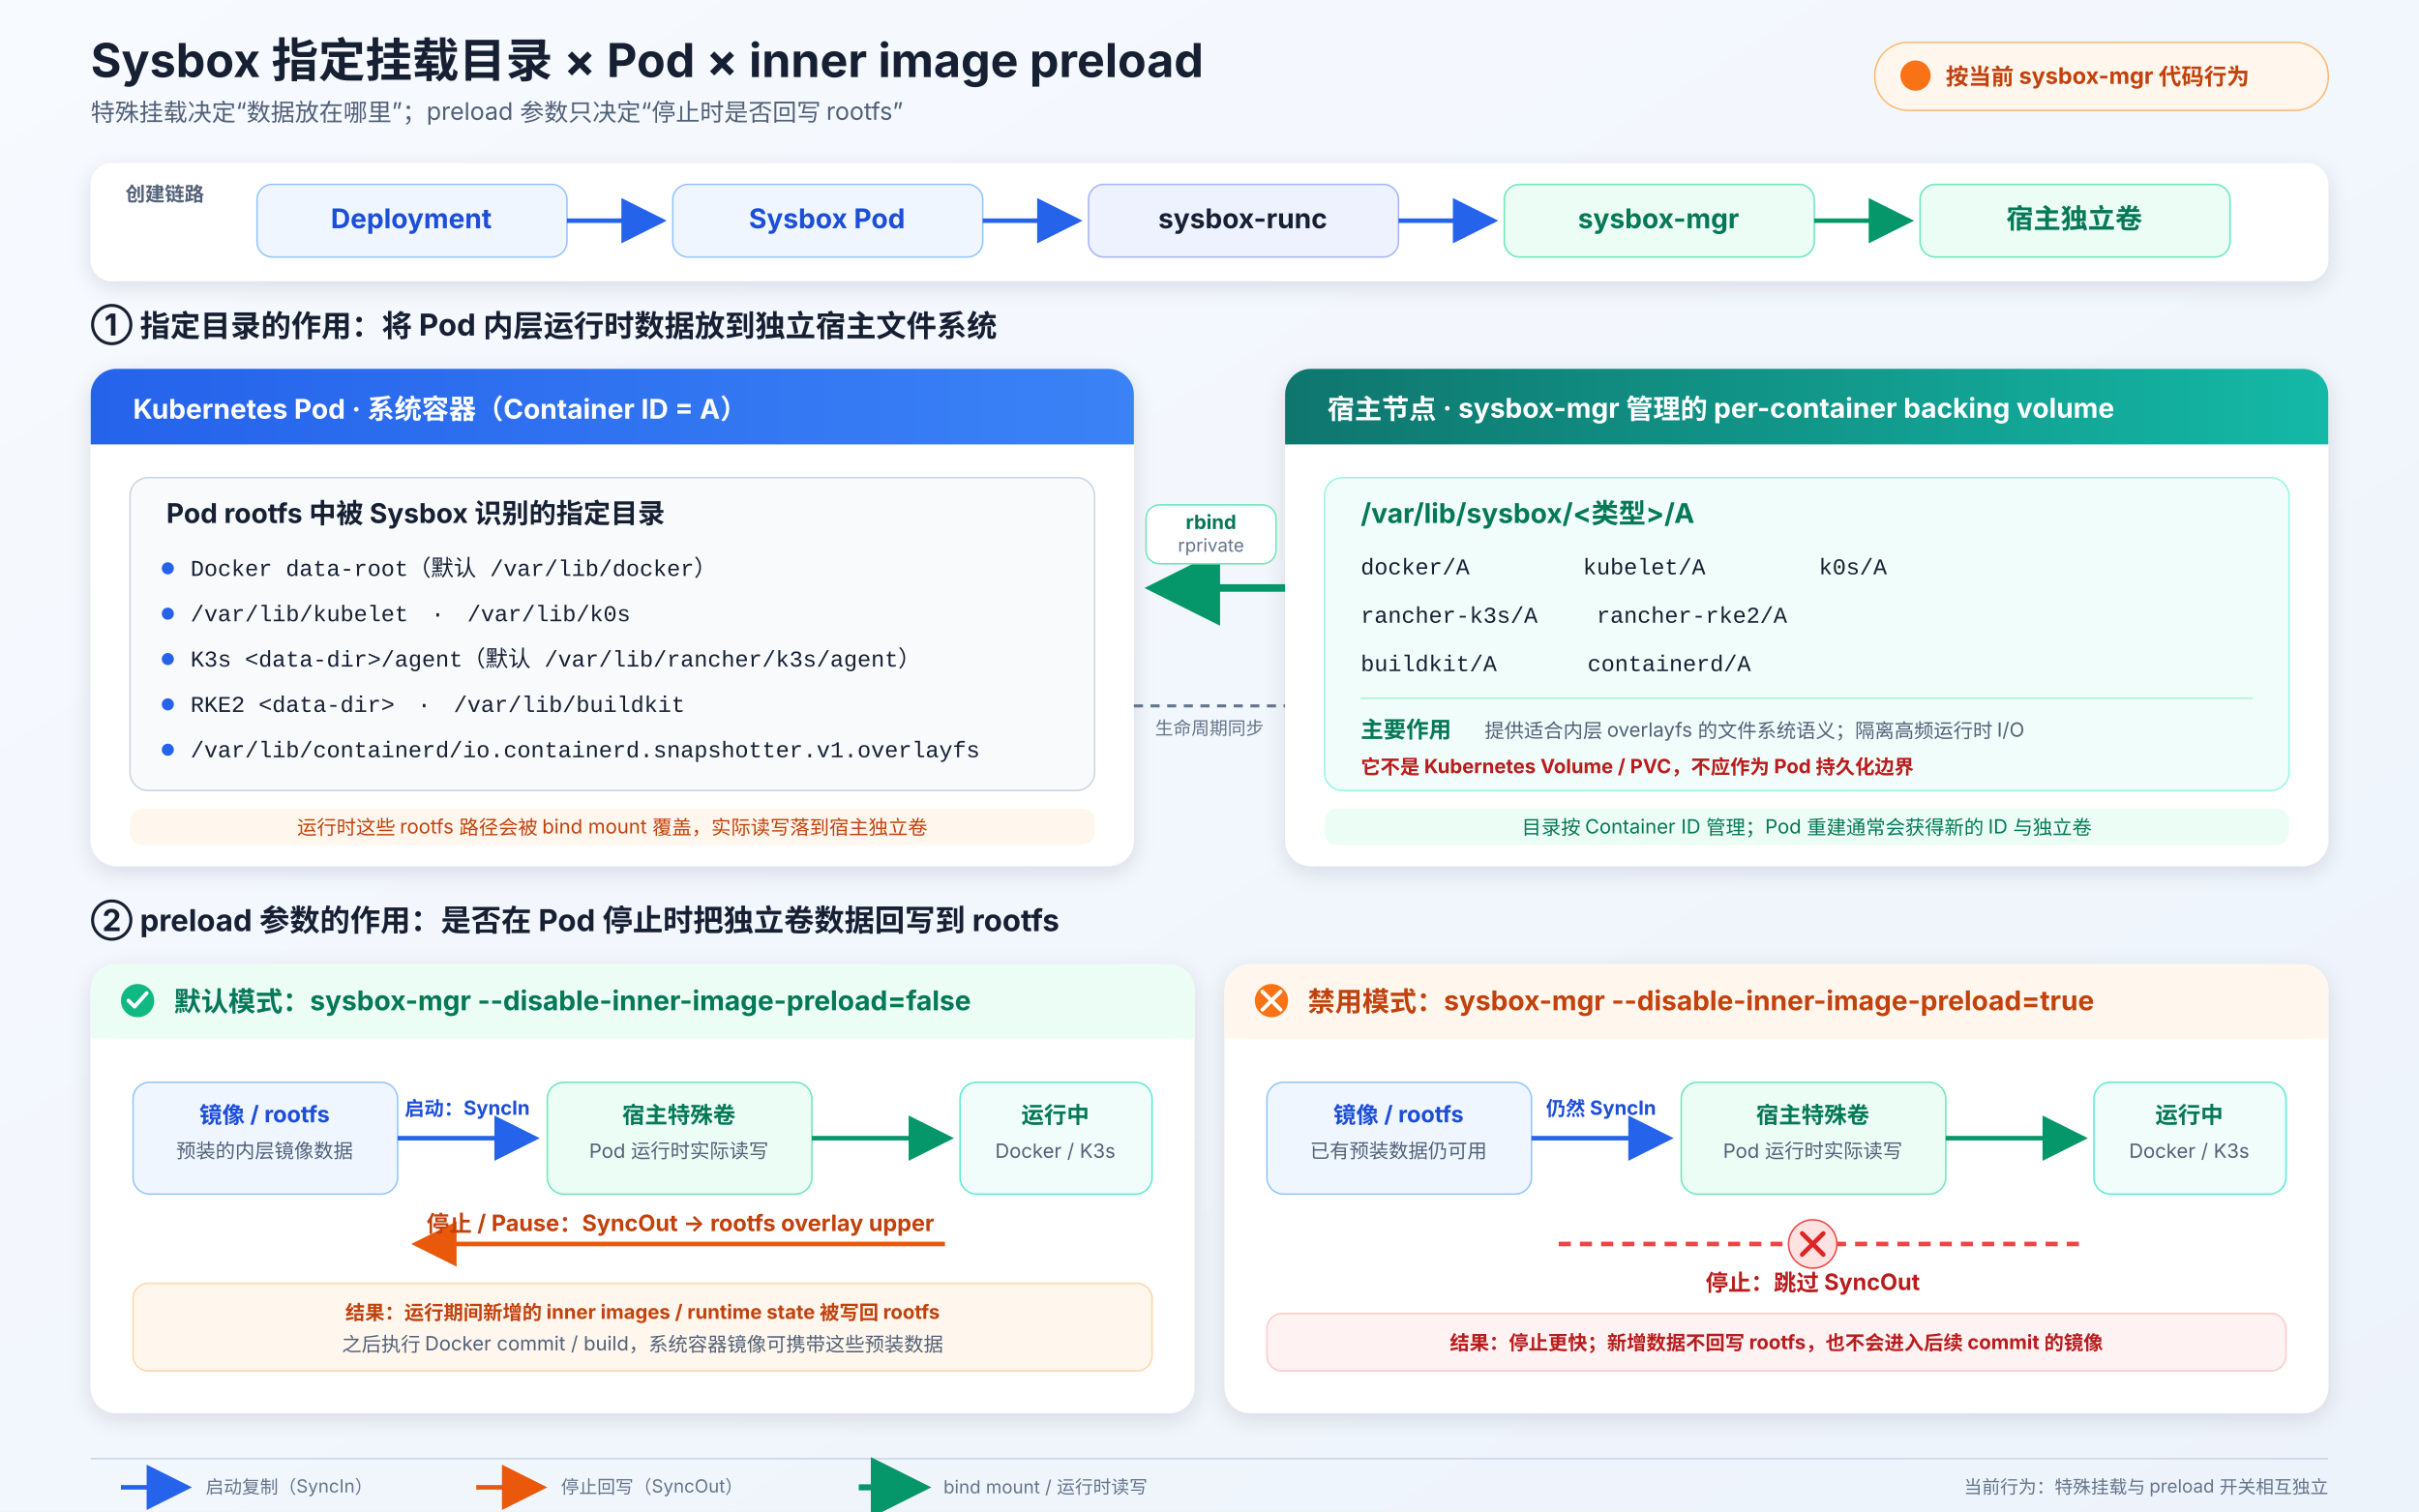
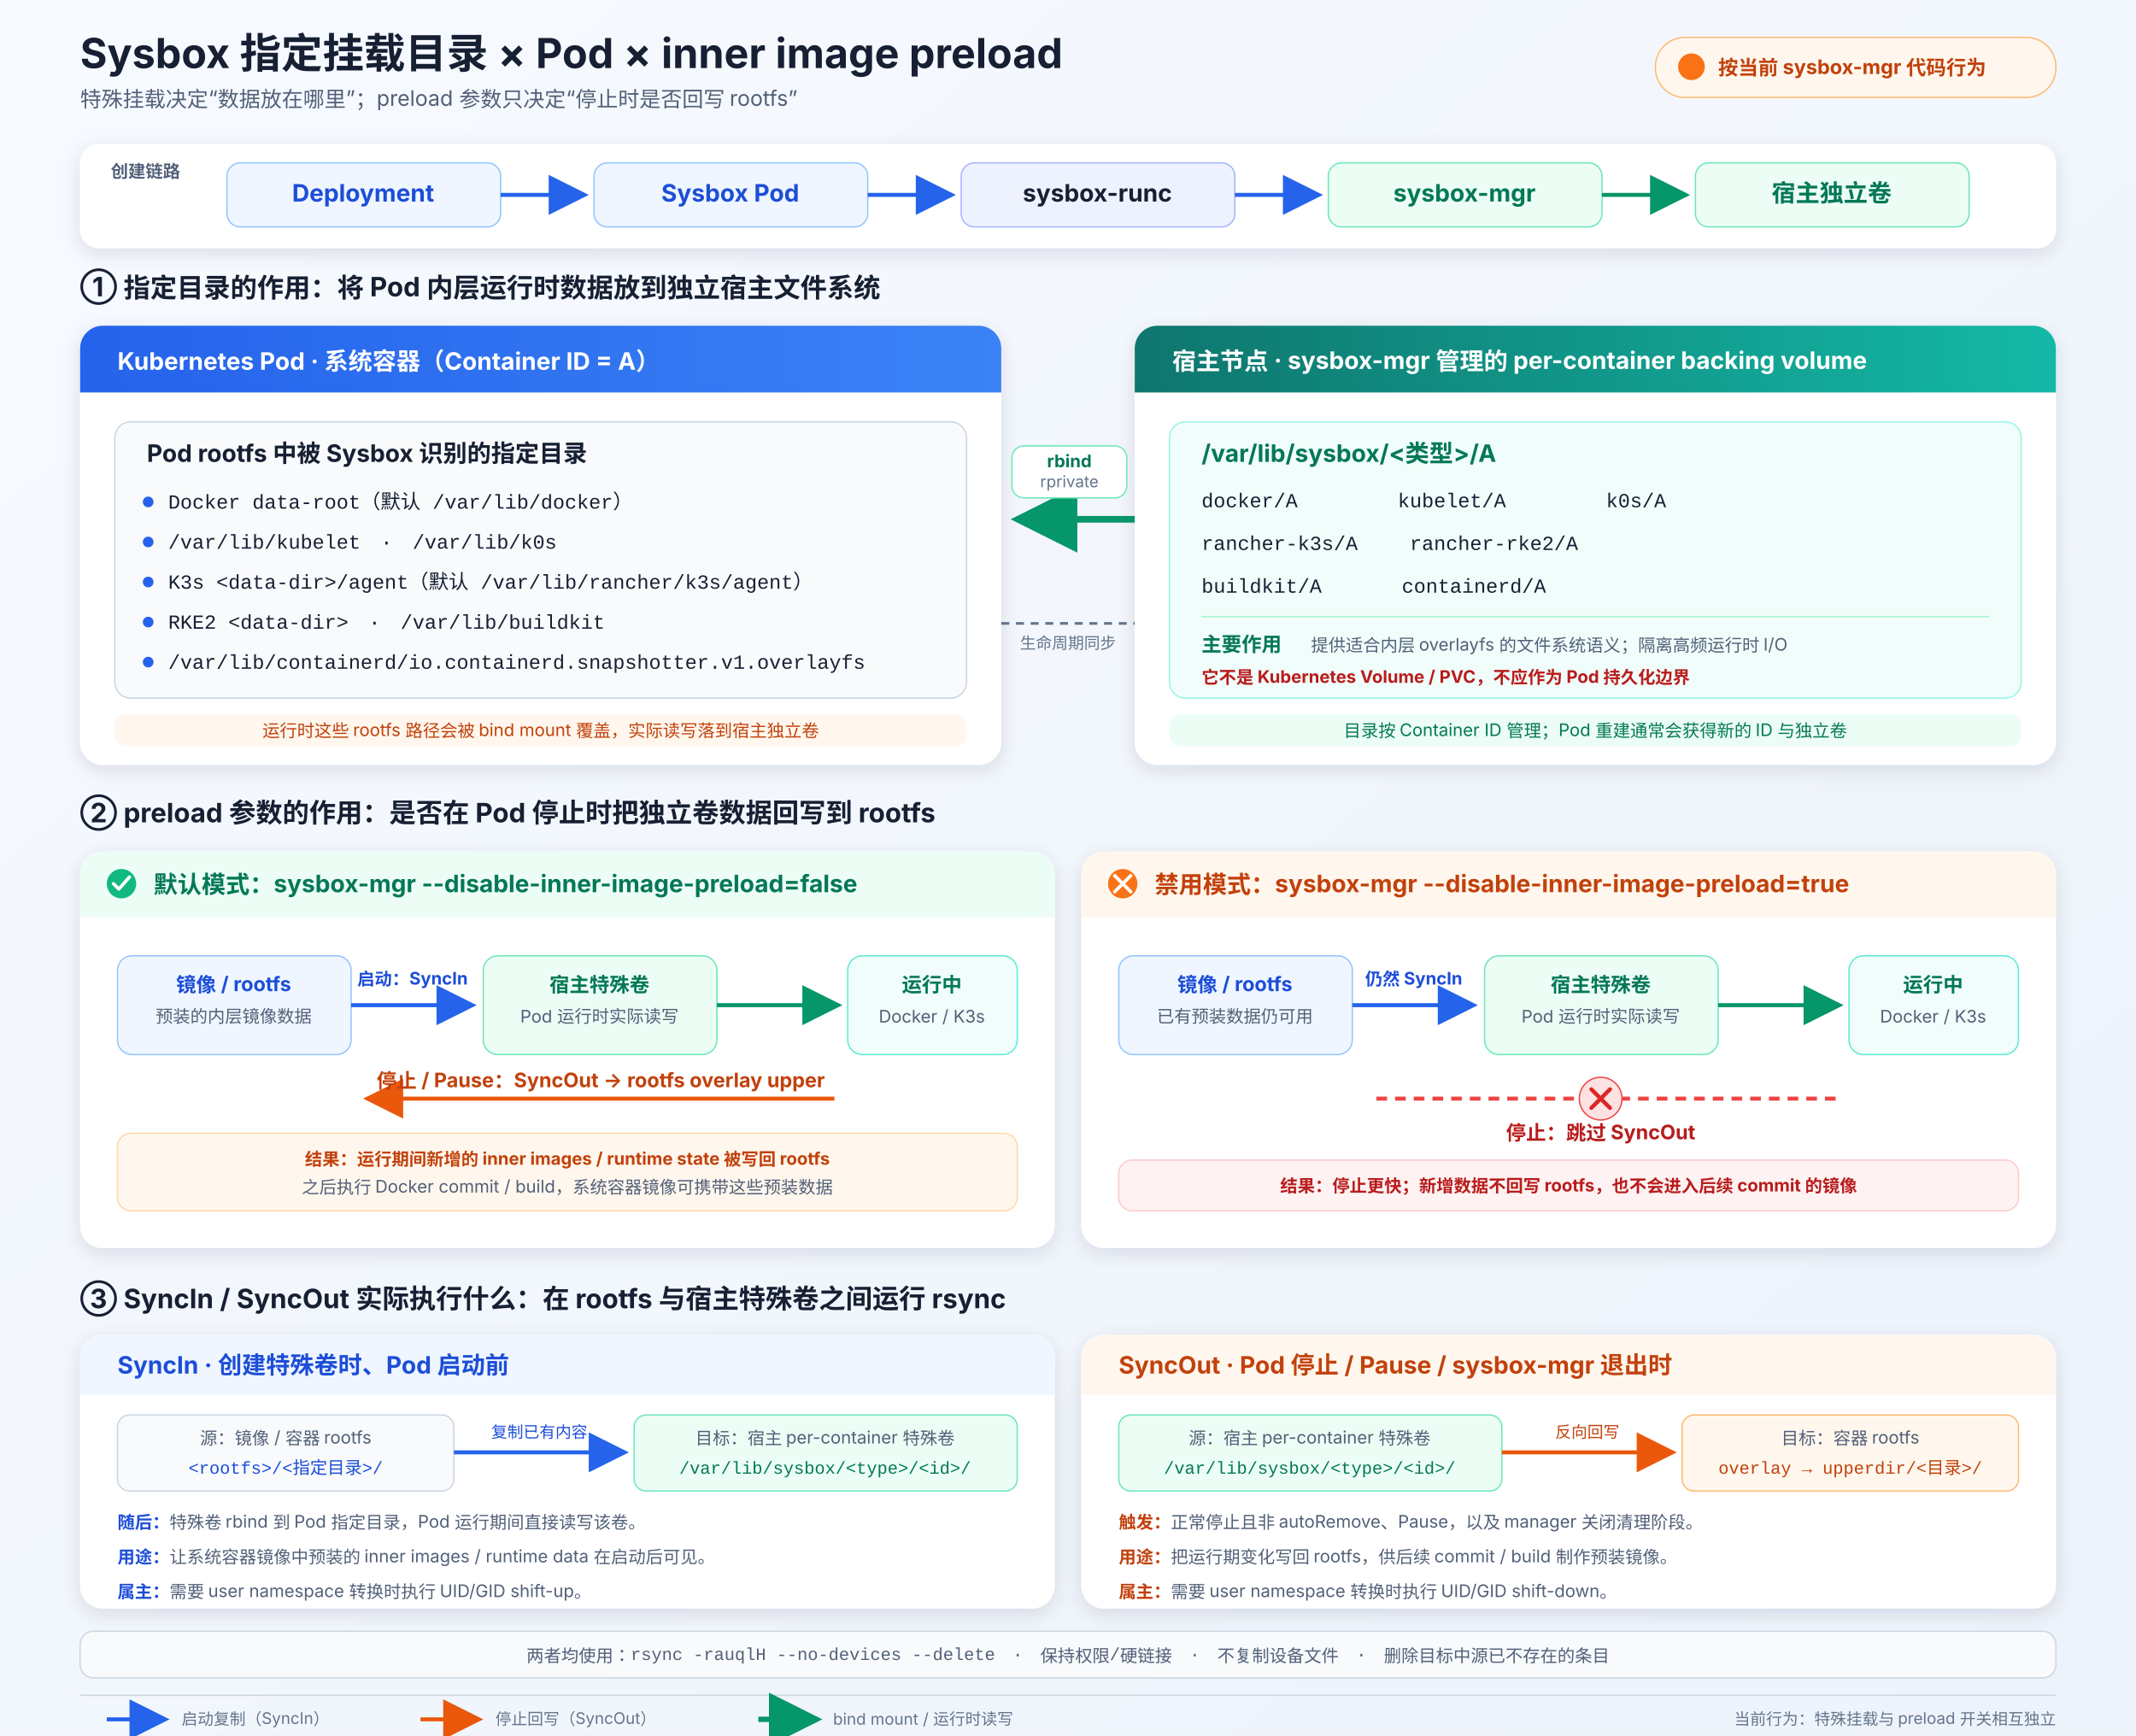
- <svg xmlns="http://www.w3.org/2000/svg" width="1600" height="1000" viewBox="0 0 1600 1000" role="img" aria-labelledby="title desc">
+ <svg xmlns="http://www.w3.org/2000/svg" width="1600" height="1300" viewBox="0 0 1600 1300" role="img" aria-labelledby="title desc">
  <defs>
    <linearGradient id="pageBg" x1="0" y1="0" x2="1" y2="1">
      <stop offset="0" stop-color="#f7faff" />
      <stop offset="1" stop-color="#edf3fb" />
    </linearGradient>
    <linearGradient id="podHead" x1="0" y1="0" x2="1" y2="0">
      <stop offset="0" stop-color="#2563eb" />
      <stop offset="1" stop-color="#3b82f6" />
    </linearGradient>
    <linearGradient id="hostHead" x1="0" y1="0" x2="1" y2="0">
      <stop offset="0" stop-color="#0f766e" />
      <stop offset="1" stop-color="#14b8a6" />
    </linearGradient>
    <filter id="shadow" x="-15%" y="-15%" width="130%" height="140%">
      <feDropShadow dx="0" dy="4" stdDeviation="7" flood-color="#1e293b" flood-opacity="0.12" />
    </filter>
    <marker id="arrowBlue" markerWidth="10" markerHeight="10" refX="9" refY="5" orient="auto" markerUnits="strokeWidth">
      <path d="M0,0 L10,5 L0,10 Z" fill="#2563eb" />
    </marker>
    <marker id="arrowGreen" markerWidth="10" markerHeight="10" refX="9" refY="5" orient="auto" markerUnits="strokeWidth">
      <path d="M0,0 L10,5 L0,10 Z" fill="#059669" />
    </marker>
    <marker id="arrowOrange" markerWidth="10" markerHeight="10" refX="9" refY="5" orient="auto" markerUnits="strokeWidth">
      <path d="M0,0 L10,5 L0,10 Z" fill="#ea580c" />
    </marker>
    <style>
      text { font-family: Inter, "Noto Sans CJK SC", "Noto Sans SC", "Microsoft YaHei", sans-serif; fill: #172033; }
      .title { font-size: 31px; font-weight: 750; }
      .subtitle { font-size: 16px; fill: #526078; }
      .section { font-size: 20px; font-weight: 700; }
      .card-title { font-size: 18px; font-weight: 700; }
      .body { font-size: 15px; }
      .small { font-size: 13px; fill: #526078; }
      .tiny { font-size: 12px; fill: #64748b; }
      .mono { font-family: "SFMono-Regular", Consolas, "Liberation Mono", monospace; }
      .white { fill: #ffffff; }
      .muted { fill: #64748b; }
      .blue { fill: #1d4ed8; }
      .green { fill: #047857; }
      .orange { fill: #c2410c; }
      .red { fill: #b91c1c; }
    </style>
  </defs>
-   <rect width="1600" height="1000" fill="url(#pageBg)" />
+   <rect width="1600" height="1300" fill="url(#pageBg)" />
  <text class="title" x="60" y="51">Sysbox 指定挂载目录 × Pod × inner image preload</text>
  <text class="subtitle" x="60" y="80">特殊挂载决定“数据放在哪里”；preload 参数只决定“停止时是否回写 rootfs”</text>
  <rect x="1240" y="28" width="300" height="45" rx="22" fill="#fff7ed" stroke="#fdba74" />
  <circle cx="1267" cy="50" r="10" fill="#f97316" />
  <text class="body orange" x="1287" y="56" font-weight="700">按当前 sysbox-mgr 代码行为</text>
  <g filter="url(#shadow)">
    <rect x="60" y="108" width="1480" height="78" rx="14" fill="#ffffff" />
  </g>
  <text class="small" x="83" y="133" font-weight="700">创建链路</text>
  <g>
    <rect x="170" y="122" width="205" height="48" rx="10" fill="#eff6ff" stroke="#93c5fd" />
    <text class="card-title blue" x="272" y="151" text-anchor="middle">Deployment</text>
    <line x1="375" y1="146" x2="438" y2="146" stroke="#2563eb" stroke-width="3" marker-end="url(#arrowBlue)" />
    <rect x="445" y="122" width="205" height="48" rx="10" fill="#eff6ff" stroke="#93c5fd" />
    <text class="card-title blue" x="547" y="151" text-anchor="middle">Sysbox Pod</text>
    <line x1="650" y1="146" x2="713" y2="146" stroke="#2563eb" stroke-width="3" marker-end="url(#arrowBlue)" />
    <rect x="720" y="122" width="205" height="48" rx="10" fill="#eef2ff" stroke="#a5b4fc" />
    <text class="card-title" x="822" y="151" text-anchor="middle" fill="#4338ca">sysbox-runc</text>
    <line x1="925" y1="146" x2="988" y2="146" stroke="#2563eb" stroke-width="3" marker-end="url(#arrowBlue)" />
    <rect x="995" y="122" width="205" height="48" rx="10" fill="#ecfdf5" stroke="#6ee7b7" />
    <text class="card-title green" x="1097" y="151" text-anchor="middle">sysbox-mgr</text>
    <line x1="1200" y1="146" x2="1263" y2="146" stroke="#059669" stroke-width="3" marker-end="url(#arrowGreen)" />
    <rect x="1270" y="122" width="205" height="48" rx="10" fill="#ecfdf5" stroke="#6ee7b7" />
    <text class="card-title green" x="1372" y="151" text-anchor="middle">宿主独立卷</text>
  </g>
  <text class="section" x="60" y="222">① 指定目录的作用：将 Pod 内层运行时数据放到独立宿主文件系统</text>
  <g filter="url(#shadow)">
    <rect x="60" y="244" width="690" height="329" rx="17" fill="#ffffff" />
  </g>
  <path d="M77 244 H733 A17 17 0 0 1 750 261 V294 H60 V261 A17 17 0 0 1 77 244 Z" fill="url(#podHead)" />
  <text class="card-title white" x="88" y="277">Kubernetes Pod · 系统容器（Container ID = A）</text>
  <rect x="86" y="316" width="638" height="207" rx="12" fill="#f8fafc" stroke="#cbd5e1" />
  <text class="card-title" x="110" y="346">Pod rootfs 中被 Sysbox 识别的指定目录</text>
  <circle cx="111" cy="376" r="4" fill="#2563eb" />
  <text class="body mono" x="126" y="381">Docker data-root（默认 /var/lib/docker）</text>
  <circle cx="111" cy="406" r="4" fill="#2563eb" />
  <text class="body mono" x="126" y="411">/var/lib/kubelet　·　/var/lib/k0s</text>
  <circle cx="111" cy="436" r="4" fill="#2563eb" />
  <text class="body mono" x="126" y="441">K3s &lt;data-dir&gt;/agent（默认 /var/lib/rancher/k3s/agent）</text>
  <circle cx="111" cy="466" r="4" fill="#2563eb" />
  <text class="body mono" x="126" y="471">RKE2 &lt;data-dir&gt;　·　/var/lib/buildkit</text>
  <circle cx="111" cy="496" r="4" fill="#2563eb" />
  <text class="body mono" x="126" y="501">/var/lib/containerd/io.containerd.snapshotter.v1.overlayfs</text>
  <rect x="86" y="535" width="638" height="24" rx="8" fill="#fff7ed" />
  <text class="small orange" x="405" y="552" text-anchor="middle">运行时这些 rootfs 路径会被 bind mount 覆盖，实际读写落到宿主独立卷</text>
  <g filter="url(#shadow)">
    <rect x="850" y="244" width="690" height="329" rx="17" fill="#ffffff" />
  </g>
  <path d="M867 244 H1523 A17 17 0 0 1 1540 261 V294 H850 V261 A17 17 0 0 1 867 244 Z" fill="url(#hostHead)" />
  <text class="card-title white" x="878" y="277">宿主节点 · sysbox-mgr 管理的 per-container backing volume</text>
  <rect x="876" y="316" width="638" height="207" rx="12" fill="#f0fdfa" stroke="#99f6e4" />
  <text class="card-title green" x="900" y="346">/var/lib/sysbox/&lt;类型&gt;/A</text>
  <text class="body mono" x="900" y="380">docker/A　　　　　kubelet/A　　　　　k0s/A</text>
  <text class="body mono" x="900" y="412">rancher-k3s/A　　 rancher-rke2/A</text>
  <text class="body mono" x="900" y="444">buildkit/A　　　　containerd/A</text>
  <line x1="900" y1="462" x2="1490" y2="462" stroke="#a7f3d0" />
  <text class="body green" x="900" y="488" font-weight="700">主要作用</text>
  <text class="small" x="982" y="488">提供适合内层 overlayfs 的文件系统语义；隔离高频运行时 I/O</text>
  <text class="small red" x="900" y="512" font-weight="700">它不是 Kubernetes Volume / PVC，不应作为 Pod 持久化边界</text>
  <rect x="876" y="535" width="638" height="24" rx="8" fill="#ecfdf5" />
  <text class="small green" x="1195" y="552" text-anchor="middle">目录按 Container ID 管理；Pod 重建通常会获得新的 ID 与独立卷</text>
  <path d="M850 389 C812 389 800 389 762 389" fill="none" stroke="#059669" stroke-width="5" marker-end="url(#arrowGreen)" />
  <rect x="758" y="334" width="86" height="39" rx="9" fill="#ffffff" stroke="#6ee7b7" />
  <text class="small green" x="801" y="350" text-anchor="middle" font-weight="700">rbind</text>
  <text class="tiny" x="801" y="365" text-anchor="middle">rprivate</text>
  <path d="M750 467 C788 467 812 467 850 467" fill="none" stroke="#64748b" stroke-width="2" stroke-dasharray="6 5" />
  <text class="tiny" x="800" y="486" text-anchor="middle">生命周期同步</text>
  <text class="section" x="60" y="616">② preload 参数的作用：是否在 Pod 停止时把独立卷数据回写到 rootfs</text>
  <g filter="url(#shadow)">
    <rect x="60" y="638" width="730" height="297" rx="17" fill="#ffffff" />
  </g>
  <rect x="60" y="638" width="730" height="49" rx="17" fill="#ecfdf5" />
  <path d="M60 670 H790 V687 H60 Z" fill="#ecfdf5" />
  <circle cx="91" cy="662" r="11" fill="#10b981" />
  <path d="M85 662 l4 4 8 -9" fill="none" stroke="#ffffff" stroke-width="2.5" stroke-linecap="round" stroke-linejoin="round" />
  <text class="card-title green" x="115" y="669">默认模式：sysbox-mgr --disable-inner-image-preload=false</text>
  <rect x="88" y="716" width="175" height="74" rx="11" fill="#eff6ff" stroke="#93c5fd" />
  <text class="body blue" x="175" y="743" text-anchor="middle" font-weight="700">镜像 / rootfs</text>
  <text class="small" x="175" y="766" text-anchor="middle">预装的内层镜像数据</text>
  <line x1="263" y1="753" x2="354" y2="753" stroke="#2563eb" stroke-width="3" marker-end="url(#arrowBlue)" />
  <text class="small blue" x="309" y="738" text-anchor="middle" font-weight="700">启动：SyncIn</text>
  <rect x="362" y="716" width="175" height="74" rx="11" fill="#ecfdf5" stroke="#6ee7b7" />
  <text class="body green" x="449" y="743" text-anchor="middle" font-weight="700">宿主特殊卷</text>
  <text class="small" x="449" y="766" text-anchor="middle">Pod 运行时实际读写</text>
  <line x1="537" y1="753" x2="628" y2="753" stroke="#059669" stroke-width="3" marker-end="url(#arrowGreen)" />
  <rect x="635" y="716" width="127" height="74" rx="11" fill="#f0fdfa" stroke="#5eead4" />
  <text class="body green" x="698" y="743" text-anchor="middle" font-weight="700">运行中</text>
  <text class="small" x="698" y="766" text-anchor="middle">Docker / K3s</text>
  <path d="M625 823 H275" fill="none" stroke="#ea580c" stroke-width="3" marker-end="url(#arrowOrange)" />
  <text class="body orange" x="450" y="815" text-anchor="middle" font-weight="700">停止 / Pause：SyncOut → rootfs overlay upper</text>
  <rect x="88" y="849" width="674" height="58" rx="10" fill="#fff7ed" stroke="#fed7aa" />
  <text class="small orange" x="425" y="873" text-anchor="middle" font-weight="700">结果：运行期间新增的 inner images / runtime state 被写回 rootfs</text>
  <text class="small" x="425" y="894" text-anchor="middle">之后执行 Docker commit / build，系统容器镜像可携带这些预装数据</text>
  <g filter="url(#shadow)">
    <rect x="810" y="638" width="730" height="297" rx="17" fill="#ffffff" />
  </g>
  <rect x="810" y="638" width="730" height="49" rx="17" fill="#fff7ed" />
  <path d="M810 670 H1540 V687 H810 Z" fill="#fff7ed" />
  <circle cx="841" cy="662" r="11" fill="#f97316" />
  <path d="M835 656 L847 668 M847 656 L835 668" stroke="#ffffff" stroke-width="2.5" stroke-linecap="round" />
  <text class="card-title orange" x="865" y="669">禁用模式：sysbox-mgr --disable-inner-image-preload=true</text>
  <rect x="838" y="716" width="175" height="74" rx="11" fill="#eff6ff" stroke="#93c5fd" />
  <text class="body blue" x="925" y="743" text-anchor="middle" font-weight="700">镜像 / rootfs</text>
  <text class="small" x="925" y="766" text-anchor="middle">已有预装数据仍可用</text>
  <line x1="1013" y1="753" x2="1104" y2="753" stroke="#2563eb" stroke-width="3" marker-end="url(#arrowBlue)" />
  <text class="small blue" x="1059" y="738" text-anchor="middle" font-weight="700">仍然 SyncIn</text>
  <rect x="1112" y="716" width="175" height="74" rx="11" fill="#ecfdf5" stroke="#6ee7b7" />
  <text class="body green" x="1199" y="743" text-anchor="middle" font-weight="700">宿主特殊卷</text>
  <text class="small" x="1199" y="766" text-anchor="middle">Pod 运行时实际读写</text>
  <line x1="1287" y1="753" x2="1378" y2="753" stroke="#059669" stroke-width="3" marker-end="url(#arrowGreen)" />
  <rect x="1385" y="716" width="127" height="74" rx="11" fill="#f0fdfa" stroke="#5eead4" />
  <text class="body green" x="1448" y="743" text-anchor="middle" font-weight="700">运行中</text>
  <text class="small" x="1448" y="766" text-anchor="middle">Docker / K3s</text>
  <path d="M1375 823 H1025" fill="none" stroke="#ef4444" stroke-width="3" stroke-dasharray="8 6" />
  <circle cx="1199" cy="823" r="16" fill="#fee2e2" stroke="#ef4444" />
  <path d="M1192 816 L1206 830 M1206 816 L1192 830" stroke="#dc2626" stroke-width="3" stroke-linecap="round" />
  <text class="body red" x="1199" y="854" text-anchor="middle" font-weight="700">停止：跳过 SyncOut</text>
  <rect x="838" y="869" width="674" height="38" rx="10" fill="#fef2f2" stroke="#fecaca" />
  <text class="small red" x="1175" y="893" text-anchor="middle" font-weight="700">结果：停止更快；新增数据不回写 rootfs，也不会进入后续 commit 的镜像</text>
-   <line x1="60" y1="965" x2="1540" y2="965" stroke="#cbd5e1" />
-   <line x1="80" y1="984" x2="124" y2="984" stroke="#2563eb" stroke-width="3" marker-end="url(#arrowBlue)" />
-   <text class="tiny" x="136" y="988">启动复制（SyncIn）</text>
-   <line x1="315" y1="984" x2="359" y2="984" stroke="#ea580c" stroke-width="3" marker-end="url(#arrowOrange)" />
-   <text class="tiny" x="371" y="988">停止回写（SyncOut）</text>
-   <line x1="568" y1="984" x2="612" y2="984" stroke="#059669" stroke-width="4" marker-end="url(#arrowGreen)" />
-   <text class="tiny" x="624" y="988">bind mount / 运行时读写</text>
-   <text class="tiny" x="1540" y="988" text-anchor="end">当前行为：特殊挂载与 preload 开关相互独立</text>
+   <text class="section" x="60" y="980">③ SyncIn / SyncOut 实际执行什么：在 rootfs 与宿主特殊卷之间运行 rsync</text>
+   <g filter="url(#shadow)">
+     <rect x="60" y="1000" width="730" height="205" rx="17" fill="#ffffff" />
+   </g>
+   <rect x="60" y="1000" width="730" height="45" rx="17" fill="#eff6ff" />
+   <path d="M60 1028 H790 V1045 H60 Z" fill="#eff6ff" />
+   <text class="card-title blue" x="88" y="1029">SyncIn · 创建特殊卷时、Pod 启动前</text>
+   <rect x="88" y="1060" width="252" height="57" rx="9" fill="#f8fafc" stroke="#cbd5e1" />
+   <text class="small" x="214" y="1082" text-anchor="middle">源：镜像 / 容器 rootfs</text>
+   <text class="small mono blue" x="214" y="1104" text-anchor="middle">&lt;rootfs&gt;/&lt;指定目录&gt;/</text>
+   <line x1="340" y1="1088" x2="468" y2="1088" stroke="#2563eb" stroke-width="3" marker-end="url(#arrowBlue)" />
+   <text class="tiny blue" x="404" y="1077" text-anchor="middle">复制已有内容</text>
+   <rect x="475" y="1060" width="287" height="57" rx="9" fill="#ecfdf5" stroke="#6ee7b7" />
+   <text class="small" x="618" y="1082" text-anchor="middle">目标：宿主 per-container 特殊卷</text>
+   <text class="small mono green" x="618" y="1104" text-anchor="middle">/var/lib/sysbox/&lt;type&gt;/&lt;id&gt;/</text>
+   <text class="small" x="88" y="1145">
+     <tspan font-weight="700" fill="#1d4ed8">随后：</tspan>特殊卷 rbind 到 Pod 指定目录，Pod 运行期间直接读写该卷。</text>
+   <text class="small" x="88" y="1171">
+     <tspan font-weight="700" fill="#1d4ed8">用途：</tspan>让系统容器镜像中预装的 inner images / runtime data 在启动后可见。</text>
+   <text class="small" x="88" y="1197">
+     <tspan font-weight="700" fill="#1d4ed8">属主：</tspan>需要 user namespace 转换时执行 UID/GID shift-up。</text>
+   <g filter="url(#shadow)">
+     <rect x="810" y="1000" width="730" height="205" rx="17" fill="#ffffff" />
+   </g>
+   <rect x="810" y="1000" width="730" height="45" rx="17" fill="#fff7ed" />
+   <path d="M810 1028 H1540 V1045 H810 Z" fill="#fff7ed" />
+   <text class="card-title orange" x="838" y="1029">SyncOut · Pod 停止 / Pause / sysbox-mgr 退出时</text>
+   <rect x="838" y="1060" width="287" height="57" rx="9" fill="#ecfdf5" stroke="#6ee7b7" />
+   <text class="small" x="981" y="1082" text-anchor="middle">源：宿主 per-container 特殊卷</text>
+   <text class="small mono green" x="981" y="1104" text-anchor="middle">/var/lib/sysbox/&lt;type&gt;/&lt;id&gt;/</text>
+   <line x1="1125" y1="1088" x2="1253" y2="1088" stroke="#ea580c" stroke-width="3" marker-end="url(#arrowOrange)" />
+   <text class="tiny orange" x="1189" y="1077" text-anchor="middle">反向回写</text>
+   <rect x="1260" y="1060" width="252" height="57" rx="9" fill="#fff7ed" stroke="#fdba74" />
+   <text class="small" x="1386" y="1082" text-anchor="middle">目标：容器 rootfs</text>
+   <text class="small mono orange" x="1386" y="1104" text-anchor="middle">overlay → upperdir/&lt;目录&gt;/</text>
+   <text class="small" x="838" y="1145">
+     <tspan font-weight="700" fill="#c2410c">触发：</tspan>正常停止且非 autoRemove、Pause，以及 manager 关闭清理阶段。</text>
+   <text class="small" x="838" y="1171">
+     <tspan font-weight="700" fill="#c2410c">用途：</tspan>把运行期变化写回 rootfs，供后续 commit / build 制作预装镜像。</text>
+   <text class="small" x="838" y="1197">
+     <tspan font-weight="700" fill="#c2410c">属主：</tspan>需要 user namespace 转换时执行 UID/GID shift-down。</text>
+   <rect x="60" y="1222" width="1480" height="35" rx="10" fill="#f8fafc" stroke="#cbd5e1" />
+   <text class="small mono" x="800" y="1245" text-anchor="middle">两者均使用：rsync -rauqlH --no-devices --delete　·　保持权限/硬链接　·　不复制设备文件　·　删除目标中源已不存在的条目</text>
+   <line x1="60" y1="1270" x2="1540" y2="1270" stroke="#cbd5e1" />
+   <line x1="80" y1="1288" x2="124" y2="1288" stroke="#2563eb" stroke-width="3" marker-end="url(#arrowBlue)" />
+   <text class="tiny" x="136" y="1292">启动复制（SyncIn）</text>
+   <line x1="315" y1="1288" x2="359" y2="1288" stroke="#ea580c" stroke-width="3" marker-end="url(#arrowOrange)" />
+   <text class="tiny" x="371" y="1292">停止回写（SyncOut）</text>
+   <line x1="568" y1="1288" x2="612" y2="1288" stroke="#059669" stroke-width="4" marker-end="url(#arrowGreen)" />
+   <text class="tiny" x="624" y="1292">bind mount / 运行时读写</text>
+   <text class="tiny" x="1540" y="1292" text-anchor="end">当前行为：特殊挂载与 preload 开关相互独立</text>
</svg>
